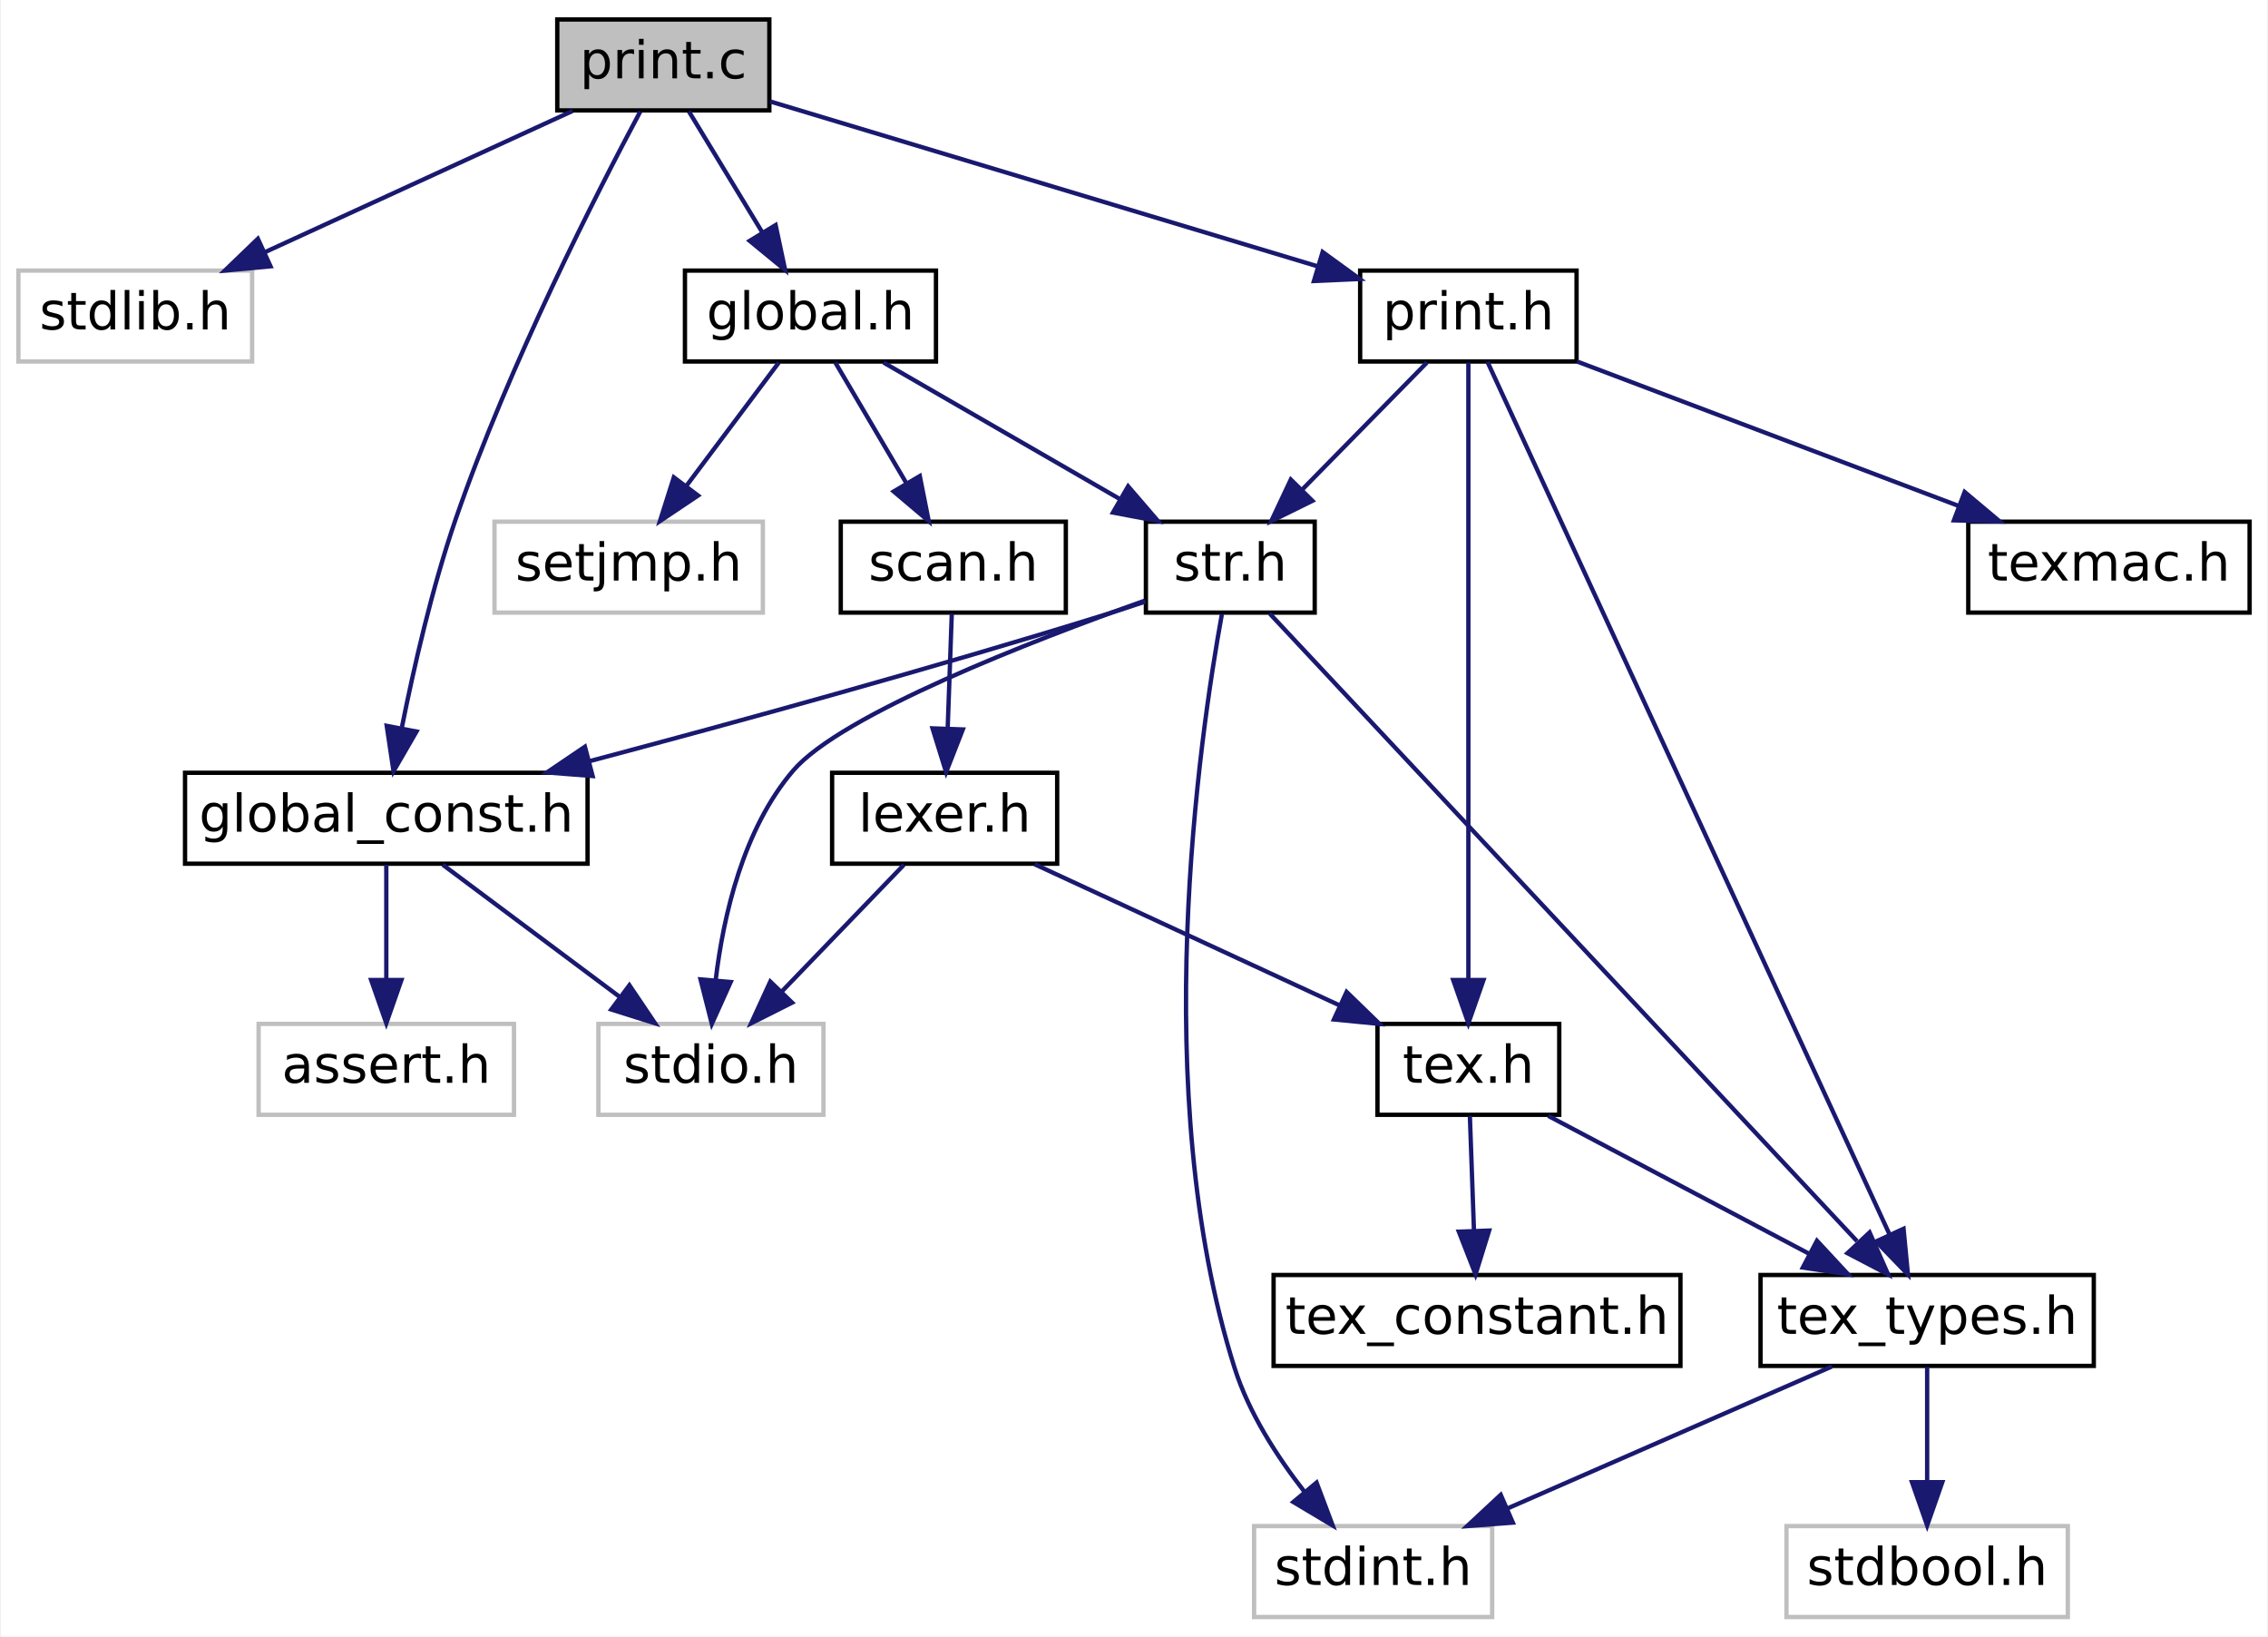
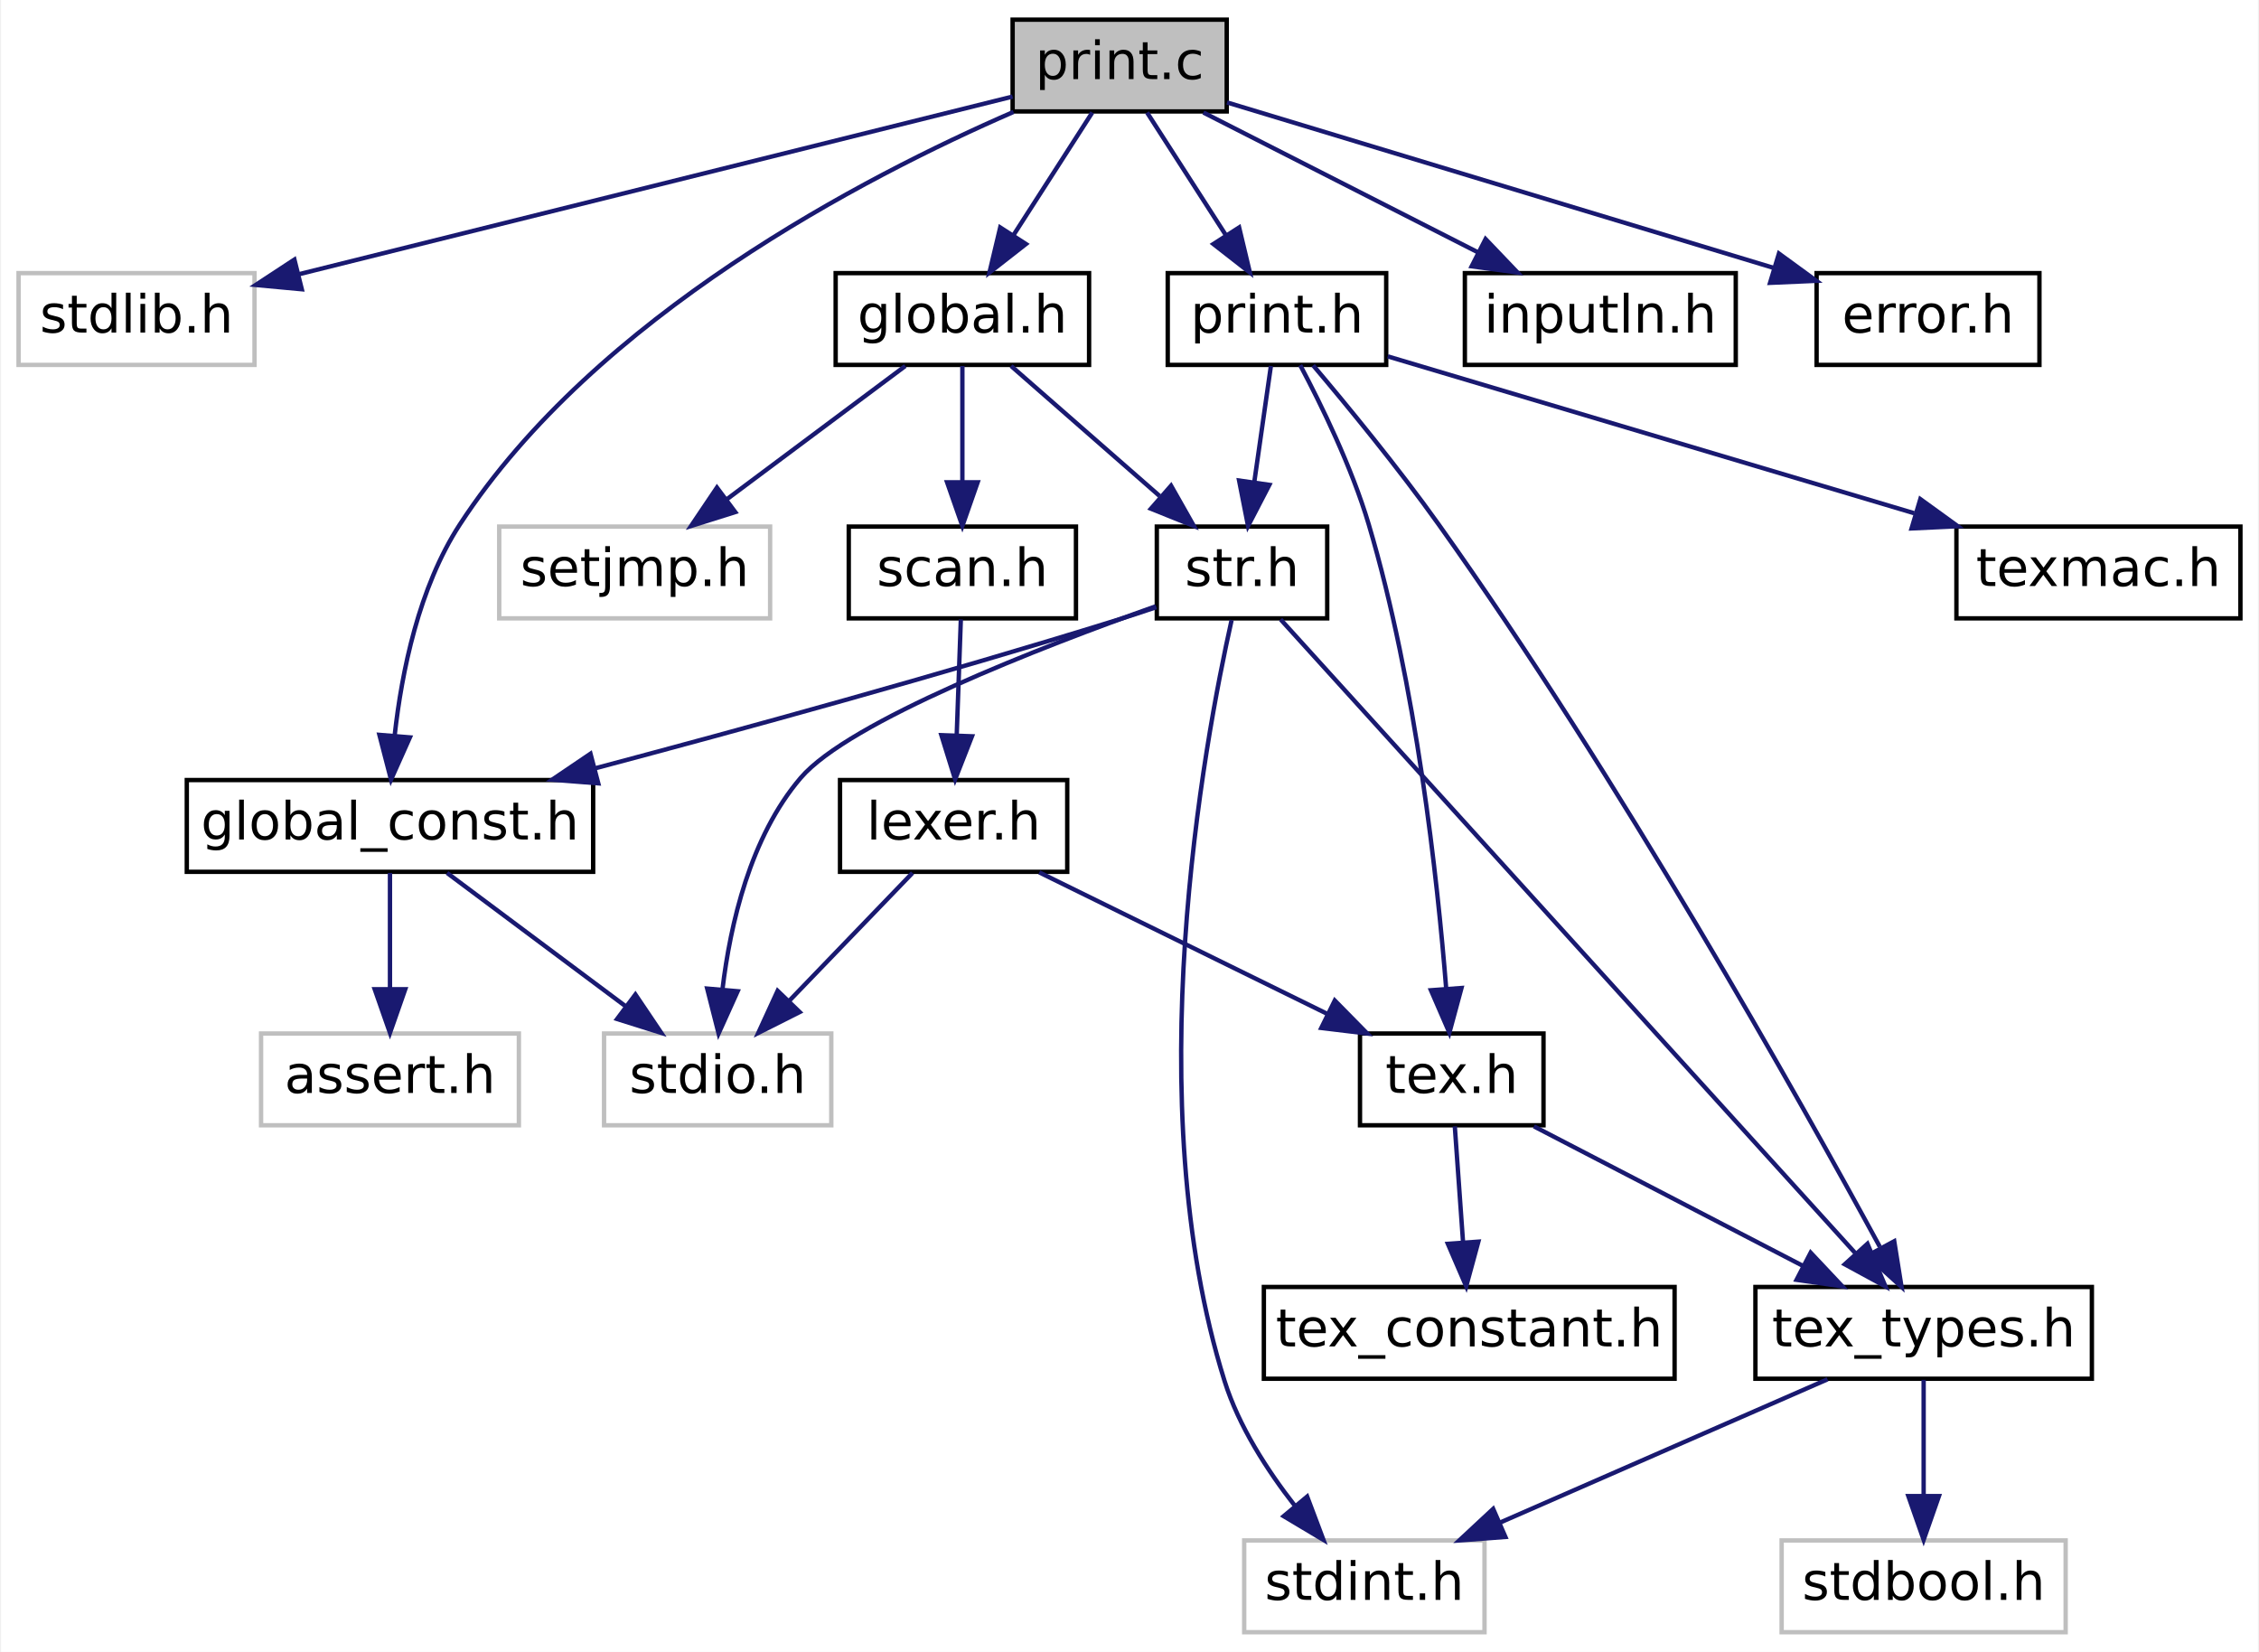
- <svg xmlns="http://www.w3.org/2000/svg" xmlns:xlink="http://www.w3.org/1999/xlink" width="524pt" height="378pt" viewBox="0.00 0.00 523.50 378.00">
+ <svg xmlns="http://www.w3.org/2000/svg" xmlns:xlink="http://www.w3.org/1999/xlink" width="517pt" height="378pt" viewBox="0.00 0.00 516.50 378.00">
  <g id="graph0" class="graph" transform="scale(1 1) rotate(0) translate(4 374)">
-     <polygon fill="white" stroke="transparent" points="-4,4 -4,-374 519.5,-374 519.5,4 -4,4" />
+     <polygon fill="white" stroke="transparent" points="-4,4 -4,-374 512.5,-374 512.5,4 -4,4" />
    <g id="node1" class="node">
      <g id="a_node1">
        <a xlink:title=" ">
-           <polygon fill="#bfbfbf" stroke="black" points="124.5,-348.5 124.5,-369.5 173.5,-369.5 173.5,-348.5 124.5,-348.5" />
-           <text text-anchor="middle" x="149" y="-355.9" font-family="DejaVuSans" font-size="12.00">print.c</text>
+           <polygon fill="#bfbfbf" stroke="black" points="227.5,-348.5 227.5,-369.5 276.5,-369.5 276.5,-348.5 227.5,-348.5" />
+           <text text-anchor="middle" x="252" y="-355.9" font-family="DejaVuSans" font-size="12.00">print.c</text>
        </a>
      </g>
    </g>
    <g id="node2" class="node">
      <g id="a_node2">
        <a xlink:title=" ">
          <polygon fill="white" stroke="#bfbfbf" points="0,-290.5 0,-311.5 54,-311.5 54,-290.5 0,-290.5" />
          <text text-anchor="middle" x="27" y="-297.9" font-family="DejaVuSans" font-size="12.00">stdlib.h</text>
        </a>
      </g>
    </g>
    <g id="edge1" class="edge">
-       <path fill="none" stroke="midnightblue" d="M128.03,-348.37C108.44,-339.38 79,-325.87 56.95,-315.75" />
-       <polygon fill="midnightblue" stroke="midnightblue" points="58.25,-312.49 47.7,-311.5 55.33,-318.85 58.25,-312.49" />
+       <path fill="none" stroke="midnightblue" d="M227.49,-351.9C188.1,-342.1 110.45,-322.77 64.2,-311.26" />
+       <polygon fill="midnightblue" stroke="midnightblue" points="64.82,-307.81 54.27,-308.79 63.13,-314.6 64.82,-307.81" />
    </g>
    <g id="node3" class="node">
      <g id="a_node3">
        <a xlink:href="global__const_8h.html" target="_top" xlink:title=" ">
          <polygon fill="white" stroke="black" points="38.5,-174.5 38.5,-195.5 131.5,-195.5 131.5,-174.5 38.5,-174.5" />
          <text text-anchor="middle" x="85" y="-181.9" font-family="DejaVuSans" font-size="12.00">global_const.h</text>
        </a>
      </g>
    </g>
    <g id="edge2" class="edge">
-       <path fill="none" stroke="midnightblue" d="M143.68,-348.24C134,-330.13 113.37,-289.91 101,-254 95.57,-238.23 91.36,-219.79 88.62,-206.09" />
-       <polygon fill="midnightblue" stroke="midnightblue" points="91.98,-205.03 86.67,-195.86 85.1,-206.34 91.98,-205.03" />
+       <path fill="none" stroke="midnightblue" d="M227.69,-348.38C193.56,-333.55 132.14,-301.72 101,-254 91.59,-239.57 87.69,-220.22 86.09,-205.85" />
+       <polygon fill="midnightblue" stroke="midnightblue" points="89.56,-205.26 85.24,-195.59 82.58,-205.84 89.56,-205.26" />
    </g>
    <g id="node6" class="node">
      <g id="a_node6">
        <a xlink:href="print_8h.html" target="_top" xlink:title=" ">
-           <polygon fill="white" stroke="black" points="310,-290.5 310,-311.5 360,-311.5 360,-290.5 310,-290.5" />
-           <text text-anchor="middle" x="335" y="-297.9" font-family="DejaVuSans" font-size="12.00">print.h</text>
+           <polygon fill="white" stroke="black" points="263,-290.5 263,-311.5 313,-311.5 313,-290.5 263,-290.5" />
+           <text text-anchor="middle" x="288" y="-297.9" font-family="DejaVuSans" font-size="12.00">print.h</text>
        </a>
      </g>
    </g>
    <g id="edge5" class="edge">
-       <path fill="none" stroke="midnightblue" d="M173.7,-350.56C206.13,-340.8 263.25,-323.6 300.09,-312.51" />
-       <polygon fill="midnightblue" stroke="midnightblue" points="301.33,-315.79 309.9,-309.56 299.32,-309.09 301.33,-315.79" />
+       <path fill="none" stroke="midnightblue" d="M258.27,-348.25C263.23,-340.54 270.28,-329.56 276.28,-320.23" />
+       <polygon fill="midnightblue" stroke="midnightblue" points="279.34,-321.95 281.8,-311.64 273.45,-318.16 279.34,-321.95" />
    </g>
    <g id="node14" class="node">
      <g id="a_node14">
        <a xlink:href="global_8h.html" target="_top" xlink:title=" ">
-           <polygon fill="white" stroke="black" points="154,-290.5 154,-311.5 212,-311.5 212,-290.5 154,-290.5" />
-           <text text-anchor="middle" x="183" y="-297.9" font-family="DejaVuSans" font-size="12.00">global.h</text>
+           <polygon fill="white" stroke="black" points="187,-290.5 187,-311.5 245,-311.5 245,-290.5 187,-290.5" />
+           <text text-anchor="middle" x="216" y="-297.9" font-family="DejaVuSans" font-size="12.00">global.h</text>
        </a>
      </g>
    </g>
    <g id="edge18" class="edge">
-       <path fill="none" stroke="midnightblue" d="M154.92,-348.25C159.6,-340.54 166.27,-329.56 171.93,-320.23" />
-       <polygon fill="midnightblue" stroke="midnightblue" points="174.95,-322.01 177.15,-311.64 168.96,-318.37 174.95,-322.01" />
+       <path fill="none" stroke="midnightblue" d="M245.73,-348.25C240.77,-340.54 233.72,-329.56 227.72,-320.23" />
+       <polygon fill="midnightblue" stroke="midnightblue" points="230.55,-318.16 222.2,-311.64 224.66,-321.95 230.55,-318.16" />
+     </g>
+     <g id="node18" class="node">
+       <g id="a_node18">
+         <a xlink:href="inputln_8h.html" target="_top" xlink:title=" ">
+           <polygon fill="white" stroke="black" points="331,-290.5 331,-311.5 393,-311.5 393,-290.5 331,-290.5" />
+           <text text-anchor="middle" x="362" y="-297.9" font-family="DejaVuSans" font-size="12.00">inputln.h</text>
+         </a>
+       </g>
+     </g>
+     <g id="edge25" class="edge">
+       <path fill="none" stroke="midnightblue" d="M271.16,-348.25C288.51,-339.41 314.29,-326.29 333.96,-316.28" />
+       <polygon fill="midnightblue" stroke="midnightblue" points="335.74,-319.3 343.06,-311.64 332.56,-313.06 335.74,-319.3" />
+     </g>
+     <g id="node19" class="node">
+       <g id="a_node19">
+         <a xlink:href="error_8h.html" target="_top" xlink:title=" ">
+           <polygon fill="white" stroke="black" points="411.5,-290.5 411.5,-311.5 462.5,-311.5 462.5,-290.5 411.5,-290.5" />
+           <text text-anchor="middle" x="437" y="-297.9" font-family="DejaVuSans" font-size="12.00">error.h</text>
+         </a>
+       </g>
+     </g>
+     <g id="edge26" class="edge">
+       <path fill="none" stroke="midnightblue" d="M276.57,-350.56C308.64,-340.85 365,-323.79 401.66,-312.7" />
+       <polygon fill="midnightblue" stroke="midnightblue" points="402.88,-315.98 411.44,-309.74 400.85,-309.28 402.88,-315.98" />
    </g>
    <g id="node4" class="node">
      <g id="a_node4">
        <a xlink:title=" ">
          <polygon fill="white" stroke="#bfbfbf" points="55.5,-116.5 55.5,-137.5 114.5,-137.5 114.5,-116.5 55.5,-116.5" />
          <text text-anchor="middle" x="85" y="-123.9" font-family="DejaVuSans" font-size="12.00">assert.h</text>
        </a>
      </g>
    </g>
    <g id="edge3" class="edge">
      <path fill="none" stroke="midnightblue" d="M85,-174.25C85,-166.94 85,-156.69 85,-147.7" />
      <polygon fill="midnightblue" stroke="midnightblue" points="88.5,-147.64 85,-137.64 81.5,-147.64 88.5,-147.64" />
    </g>
    <g id="node5" class="node">
      <g id="a_node5">
        <a xlink:title=" ">
          <polygon fill="white" stroke="#bfbfbf" points="134,-116.5 134,-137.5 186,-137.5 186,-116.5 134,-116.5" />
          <text text-anchor="middle" x="160" y="-123.9" font-family="DejaVuSans" font-size="12.00">stdio.h</text>
        </a>
      </g>
    </g>
    <g id="edge4" class="edge">
      <path fill="none" stroke="midnightblue" d="M98.06,-174.25C109.36,-165.81 125.88,-153.47 139.03,-143.66" />
      <polygon fill="midnightblue" stroke="midnightblue" points="141.17,-146.43 147.09,-137.64 136.98,-140.82 141.17,-146.43" />
    </g>
    <g id="node7" class="node">
      <g id="a_node7">
        <a xlink:href="tex__types_8h.html" target="_top" xlink:title=" ">
-           <polygon fill="white" stroke="black" points="402.5,-58.5 402.5,-79.5 479.5,-79.5 479.5,-58.5 402.5,-58.5" />
-           <text text-anchor="middle" x="441" y="-65.9" font-family="DejaVuSans" font-size="12.00">tex_types.h</text>
+           <polygon fill="white" stroke="black" points="397.5,-58.5 397.5,-79.5 474.5,-79.5 474.5,-58.5 397.5,-58.5" />
+           <text text-anchor="middle" x="436" y="-65.9" font-family="DejaVuSans" font-size="12.00">tex_types.h</text>
        </a>
      </g>
    </g>
    <g id="edge6" class="edge">
-       <path fill="none" stroke="midnightblue" d="M339.42,-290.41C355.45,-255.63 410.71,-135.73 432.28,-88.93" />
-       <polygon fill="midnightblue" stroke="midnightblue" points="435.55,-90.18 436.56,-79.63 429.2,-87.25 435.55,-90.18" />
+       <path fill="none" stroke="midnightblue" d="M296.28,-290.39C304.01,-281.25 315.72,-267.02 325,-254 366.23,-196.2 407.5,-122.65 425.97,-88.71" />
+       <polygon fill="midnightblue" stroke="midnightblue" points="429.27,-89.97 430.94,-79.51 423.11,-86.64 429.27,-89.97" />
    </g>
    <g id="node10" class="node">
      <g id="a_node10">
        <a xlink:href="tex_8h.html" target="_top" xlink:title=" ">
-           <polygon fill="white" stroke="black" points="314,-116.5 314,-137.5 356,-137.5 356,-116.5 314,-116.5" />
-           <text text-anchor="middle" x="335" y="-123.9" font-family="DejaVuSans" font-size="12.00">tex.h</text>
+           <polygon fill="white" stroke="black" points="307,-116.5 307,-137.5 349,-137.5 349,-116.5 307,-116.5" />
+           <text text-anchor="middle" x="328" y="-123.9" font-family="DejaVuSans" font-size="12.00">tex.h</text>
        </a>
      </g>
    </g>
    <g id="edge9" class="edge">
-       <path fill="none" stroke="midnightblue" d="M335,-290.26C335,-262.82 335,-184.51 335,-147.64" />
-       <polygon fill="midnightblue" stroke="midnightblue" points="338.5,-147.63 335,-137.63 331.5,-147.63 338.5,-147.63" />
+       <path fill="none" stroke="midnightblue" d="M293.32,-290.44C298.15,-281.34 305.1,-267.13 309,-254 319.88,-217.41 324.72,-172.89 326.73,-147.76" />
+       <polygon fill="midnightblue" stroke="midnightblue" points="330.23,-147.91 327.46,-137.68 323.24,-147.4 330.23,-147.91" />
    </g>
    <g id="node12" class="node">
      <g id="a_node12">
        <a xlink:href="texmac_8h.html" target="_top" xlink:title=" ">
-           <polygon fill="white" stroke="black" points="450.5,-232.5 450.5,-253.5 515.5,-253.5 515.5,-232.5 450.5,-232.5" />
-           <text text-anchor="middle" x="483" y="-239.9" font-family="DejaVuSans" font-size="12.00">texmac.h</text>
+           <polygon fill="white" stroke="black" points="443.5,-232.5 443.5,-253.5 508.5,-253.5 508.5,-232.5 443.5,-232.5" />
+           <text text-anchor="middle" x="476" y="-239.9" font-family="DejaVuSans" font-size="12.00">texmac.h</text>
        </a>
      </g>
    </g>
    <g id="edge12" class="edge">
-       <path fill="none" stroke="midnightblue" d="M360.11,-290.5C384.34,-281.33 421.25,-267.36 448.3,-257.13" />
-       <polygon fill="midnightblue" stroke="midnightblue" points="449.66,-260.36 457.77,-253.55 447.18,-253.81 449.66,-260.36" />
+       <path fill="none" stroke="midnightblue" d="M313.35,-292.45C344.23,-283.25 396.82,-267.58 433.83,-256.56" />
+       <polygon fill="midnightblue" stroke="midnightblue" points="435.24,-259.79 443.82,-253.58 433.24,-253.08 435.24,-259.79" />
    </g>
    <g id="node13" class="node">
      <g id="a_node13">
        <a xlink:href="str_8h.html" target="_top" xlink:title=" ">
          <polygon fill="white" stroke="black" points="260.5,-232.5 260.5,-253.5 299.5,-253.5 299.5,-232.5 260.5,-232.5" />
          <text text-anchor="middle" x="280" y="-239.9" font-family="DejaVuSans" font-size="12.00">str.h</text>
        </a>
      </g>
    </g>
    <g id="edge13" class="edge">
-       <path fill="none" stroke="midnightblue" d="M325.42,-290.25C317.45,-282.14 305.94,-270.41 296.49,-260.79" />
-       <polygon fill="midnightblue" stroke="midnightblue" points="298.97,-258.32 289.47,-253.64 293.98,-263.23 298.97,-258.32" />
+       <path fill="none" stroke="midnightblue" d="M286.61,-290.25C285.56,-282.94 284.1,-272.69 282.81,-263.7" />
+       <polygon fill="midnightblue" stroke="midnightblue" points="286.26,-263.05 281.38,-253.64 279.33,-264.04 286.26,-263.05" />
    </g>
    <g id="node8" class="node">
      <g id="a_node8">
        <a xlink:title=" ">
-           <polygon fill="white" stroke="#bfbfbf" points="408.5,-0.5 408.5,-21.5 473.5,-21.5 473.5,-0.5 408.5,-0.5" />
-           <text text-anchor="middle" x="441" y="-7.9" font-family="DejaVuSans" font-size="12.00">stdbool.h</text>
+           <polygon fill="white" stroke="#bfbfbf" points="403.5,-0.5 403.5,-21.5 468.5,-21.5 468.5,-0.5 403.5,-0.5" />
+           <text text-anchor="middle" x="436" y="-7.9" font-family="DejaVuSans" font-size="12.00">stdbool.h</text>
        </a>
      </g>
    </g>
    <g id="edge7" class="edge">
-       <path fill="none" stroke="midnightblue" d="M441,-58.25C441,-50.94 441,-40.69 441,-31.7" />
-       <polygon fill="midnightblue" stroke="midnightblue" points="444.5,-31.64 441,-21.64 437.5,-31.64 444.5,-31.64" />
+       <path fill="none" stroke="midnightblue" d="M436,-58.25C436,-50.94 436,-40.69 436,-31.7" />
+       <polygon fill="midnightblue" stroke="midnightblue" points="439.5,-31.64 436,-21.64 432.5,-31.64 439.5,-31.64" />
    </g>
    <g id="node9" class="node">
      <g id="a_node9">
        <a xlink:title=" ">
-           <polygon fill="white" stroke="#bfbfbf" points="285.5,-0.5 285.5,-21.5 340.5,-21.5 340.5,-0.5 285.5,-0.5" />
-           <text text-anchor="middle" x="313" y="-7.9" font-family="DejaVuSans" font-size="12.00">stdint.h</text>
+           <polygon fill="white" stroke="#bfbfbf" points="280.5,-0.5 280.5,-21.5 335.5,-21.5 335.5,-0.5 280.5,-0.5" />
+           <text text-anchor="middle" x="308" y="-7.9" font-family="DejaVuSans" font-size="12.00">stdint.h</text>
        </a>
      </g>
    </g>
    <g id="edge8" class="edge">
-       <path fill="none" stroke="midnightblue" d="M419,-58.37C398.36,-49.34 367.28,-35.75 344.11,-25.61" />
-       <polygon fill="midnightblue" stroke="midnightblue" points="345.28,-22.3 334.72,-21.5 342.48,-28.72 345.28,-22.3" />
+       <path fill="none" stroke="midnightblue" d="M414,-58.37C393.36,-49.34 362.28,-35.75 339.11,-25.61" />
+       <polygon fill="midnightblue" stroke="midnightblue" points="340.28,-22.3 329.72,-21.5 337.48,-28.72 340.28,-22.3" />
    </g>
    <g id="edge10" class="edge">
-       <path fill="none" stroke="midnightblue" d="M353.46,-116.25C370.11,-107.45 394.8,-94.41 413.72,-84.41" />
-       <polygon fill="midnightblue" stroke="midnightblue" points="415.54,-87.41 422.75,-79.64 412.27,-81.22 415.54,-87.41" />
+       <path fill="none" stroke="midnightblue" d="M346.81,-116.25C363.85,-107.41 389.16,-94.29 408.47,-84.28" />
+       <polygon fill="midnightblue" stroke="midnightblue" points="410.14,-87.35 417.4,-79.64 406.91,-81.14 410.14,-87.35" />
    </g>
    <g id="node11" class="node">
      <g id="a_node11">
        <a xlink:href="tex__constant_8h.html" target="_top" xlink:title=" ">
-           <polygon fill="white" stroke="black" points="290,-58.5 290,-79.5 384,-79.5 384,-58.5 290,-58.5" />
-           <text text-anchor="middle" x="337" y="-65.9" font-family="DejaVuSans" font-size="12.00">tex_constant.h</text>
+           <polygon fill="white" stroke="black" points="285,-58.5 285,-79.5 379,-79.5 379,-58.5 285,-58.5" />
+           <text text-anchor="middle" x="332" y="-65.9" font-family="DejaVuSans" font-size="12.00">tex_constant.h</text>
        </a>
      </g>
    </g>
    <g id="edge11" class="edge">
-       <path fill="none" stroke="midnightblue" d="M335.35,-116.25C335.61,-108.94 335.98,-98.69 336.3,-89.7" />
-       <polygon fill="midnightblue" stroke="midnightblue" points="339.8,-89.76 336.66,-79.64 332.8,-89.51 339.8,-89.76" />
+       <path fill="none" stroke="midnightblue" d="M328.7,-116.25C329.22,-108.94 329.95,-98.69 330.59,-89.7" />
+       <polygon fill="midnightblue" stroke="midnightblue" points="334.09,-89.87 331.31,-79.64 327.11,-89.37 334.09,-89.87" />
    </g>
    <g id="edge16" class="edge">
      <path fill="none" stroke="midnightblue" d="M260.4,-235.06C257.27,-234 254.05,-232.95 251,-232 211.14,-219.62 165.41,-207.07 132.05,-198.21" />
      <polygon fill="midnightblue" stroke="midnightblue" points="132.67,-194.75 122.11,-195.58 130.89,-201.52 132.67,-194.75" />
    </g>
    <g id="edge14" class="edge">
      <path fill="none" stroke="midnightblue" d="M260.25,-235.26C234.13,-225.99 190.09,-208.95 179,-196 167.44,-182.49 162.88,-162.47 161.1,-147.64" />
      <polygon fill="midnightblue" stroke="midnightblue" points="164.57,-147.17 160.21,-137.51 157.6,-147.78 164.57,-147.17" />
    </g>
    <g id="edge17" class="edge">
-       <path fill="none" stroke="midnightblue" d="M289.12,-232.26C315.35,-204.23 391.29,-123.11 424.79,-87.32" />
-       <polygon fill="midnightblue" stroke="midnightblue" points="427.7,-89.33 431.98,-79.63 422.59,-84.54 427.7,-89.33" />
+       <path fill="none" stroke="midnightblue" d="M288.83,-232.26C314.25,-204.23 387.83,-123.11 420.29,-87.32" />
+       <polygon fill="midnightblue" stroke="midnightblue" points="423.14,-89.39 427.26,-79.63 417.95,-84.69 423.14,-89.39" />
    </g>
    <g id="edge15" class="edge">
-       <path fill="none" stroke="midnightblue" d="M278.05,-232.11C272.93,-204.01 260.85,-121.65 281,-58 284.28,-47.65 290.78,-37.58 297.07,-29.51" />
-       <polygon fill="midnightblue" stroke="midnightblue" points="299.93,-31.55 303.66,-21.63 294.56,-27.06 299.93,-31.55" />
+       <path fill="none" stroke="midnightblue" d="M277.62,-232.11C271.33,-204.04 256.02,-121.72 276,-58 279.25,-47.64 285.75,-37.57 292.05,-29.5" />
+       <polygon fill="midnightblue" stroke="midnightblue" points="294.91,-31.54 298.64,-21.62 289.54,-27.05 294.91,-31.54" />
    </g>
    <g id="edge20" class="edge">
-       <path fill="none" stroke="midnightblue" d="M199.9,-290.25C214.92,-281.57 237.1,-268.76 254.32,-258.82" />
-       <polygon fill="midnightblue" stroke="midnightblue" points="256.39,-261.67 263.3,-253.64 252.89,-255.61 256.39,-261.67" />
+       <path fill="none" stroke="midnightblue" d="M227.15,-290.25C236.51,-282.05 250.09,-270.17 261.13,-260.51" />
+       <polygon fill="midnightblue" stroke="midnightblue" points="263.76,-262.86 268.98,-253.64 259.15,-257.59 263.76,-262.86" />
    </g>
    <g id="node15" class="node">
      <g id="a_node15">
        <a xlink:title=" ">
          <polygon fill="white" stroke="#bfbfbf" points="110,-232.5 110,-253.5 172,-253.5 172,-232.5 110,-232.5" />
          <text text-anchor="middle" x="141" y="-239.9" font-family="DejaVuSans" font-size="12.00">setjmp.h</text>
        </a>
      </g>
    </g>
    <g id="edge19" class="edge">
-       <path fill="none" stroke="midnightblue" d="M175.68,-290.25C169.78,-282.38 161.33,-271.1 154.24,-261.65" />
-       <polygon fill="midnightblue" stroke="midnightblue" points="157.03,-259.54 148.23,-253.64 151.43,-263.74 157.03,-259.54" />
+       <path fill="none" stroke="midnightblue" d="M202.94,-290.25C191.64,-281.81 175.12,-269.47 161.97,-259.66" />
+       <polygon fill="midnightblue" stroke="midnightblue" points="164.02,-256.82 153.91,-253.64 159.83,-262.43 164.02,-256.82" />
    </g>
    <g id="node16" class="node">
      <g id="a_node16">
        <a xlink:href="scan_8h.html" target="_top" xlink:title=" ">
          <polygon fill="white" stroke="black" points="190,-232.5 190,-253.5 242,-253.5 242,-232.5 190,-232.5" />
          <text text-anchor="middle" x="216" y="-239.9" font-family="DejaVuSans" font-size="12.00">scan.h</text>
        </a>
      </g>
    </g>
    <g id="edge21" class="edge">
-       <path fill="none" stroke="midnightblue" d="M188.75,-290.25C193.24,-282.62 199.62,-271.79 205.08,-262.53" />
-       <polygon fill="midnightblue" stroke="midnightblue" points="208.26,-264.04 210.32,-253.64 202.23,-260.48 208.26,-264.04" />
+       <path fill="none" stroke="midnightblue" d="M216,-290.25C216,-282.94 216,-272.69 216,-263.7" />
+       <polygon fill="midnightblue" stroke="midnightblue" points="219.5,-263.64 216,-253.64 212.5,-263.64 219.5,-263.64" />
    </g>
    <g id="node17" class="node">
      <g id="a_node17">
        <a xlink:href="lexer_8h.html" target="_top" xlink:title=" ">
          <polygon fill="white" stroke="black" points="188,-174.5 188,-195.5 240,-195.5 240,-174.5 188,-174.5" />
          <text text-anchor="middle" x="214" y="-181.9" font-family="DejaVuSans" font-size="12.00">lexer.h</text>
        </a>
      </g>
    </g>
    <g id="edge22" class="edge">
      <path fill="none" stroke="midnightblue" d="M215.65,-232.25C215.39,-224.94 215.02,-214.69 214.7,-205.7" />
      <polygon fill="midnightblue" stroke="midnightblue" points="218.2,-205.51 214.34,-195.64 211.2,-205.76 218.2,-205.51" />
    </g>
    <g id="edge23" class="edge">
      <path fill="none" stroke="midnightblue" d="M204.59,-174.25C196.85,-166.22 185.69,-154.64 176.47,-145.08" />
      <polygon fill="midnightblue" stroke="midnightblue" points="178.76,-142.41 169.3,-137.64 173.72,-147.27 178.76,-142.41" />
    </g>
    <g id="edge24" class="edge">
-       <path fill="none" stroke="midnightblue" d="M234.8,-174.37C254.22,-165.38 283.42,-151.87 305.3,-141.75" />
-       <polygon fill="midnightblue" stroke="midnightblue" points="306.87,-144.88 314.47,-137.5 303.93,-138.52 306.87,-144.88" />
+       <path fill="none" stroke="midnightblue" d="M233.6,-174.37C251.73,-165.46 278.91,-152.11 299.46,-142.02" />
+       <polygon fill="midnightblue" stroke="midnightblue" points="301.23,-145.05 308.66,-137.5 298.14,-138.77 301.23,-145.05" />
    </g>
  </g>
</svg>
